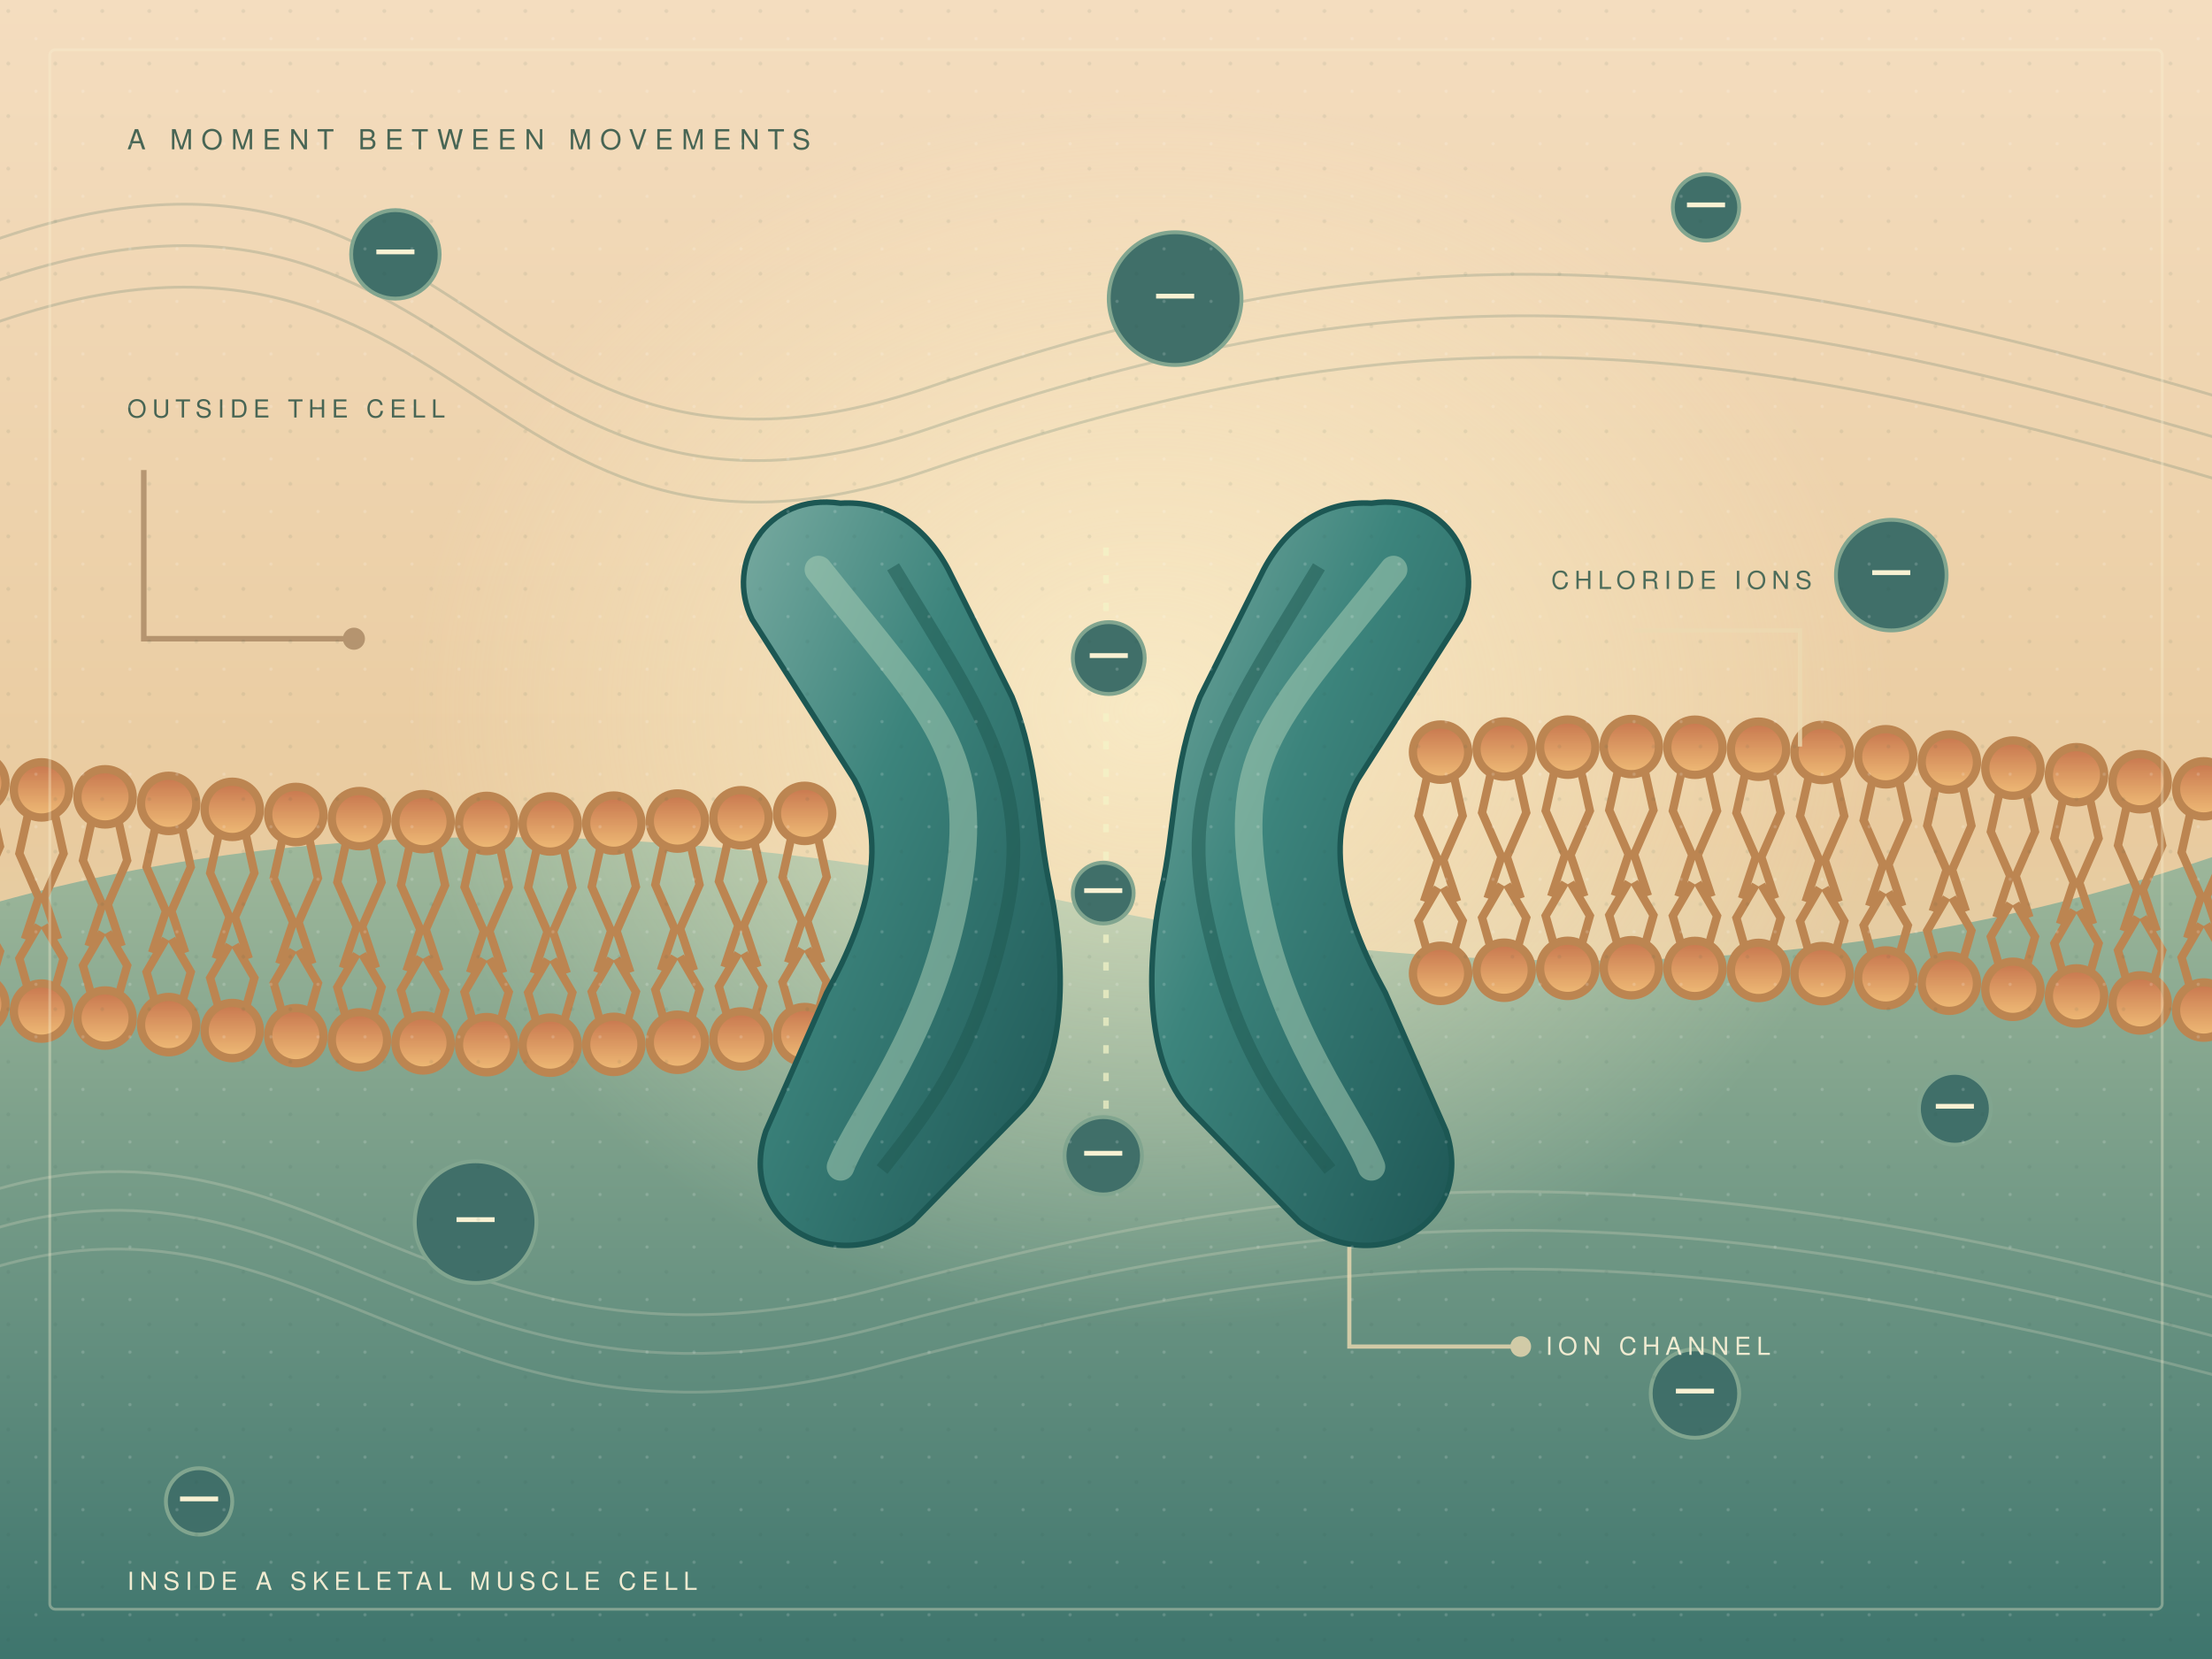
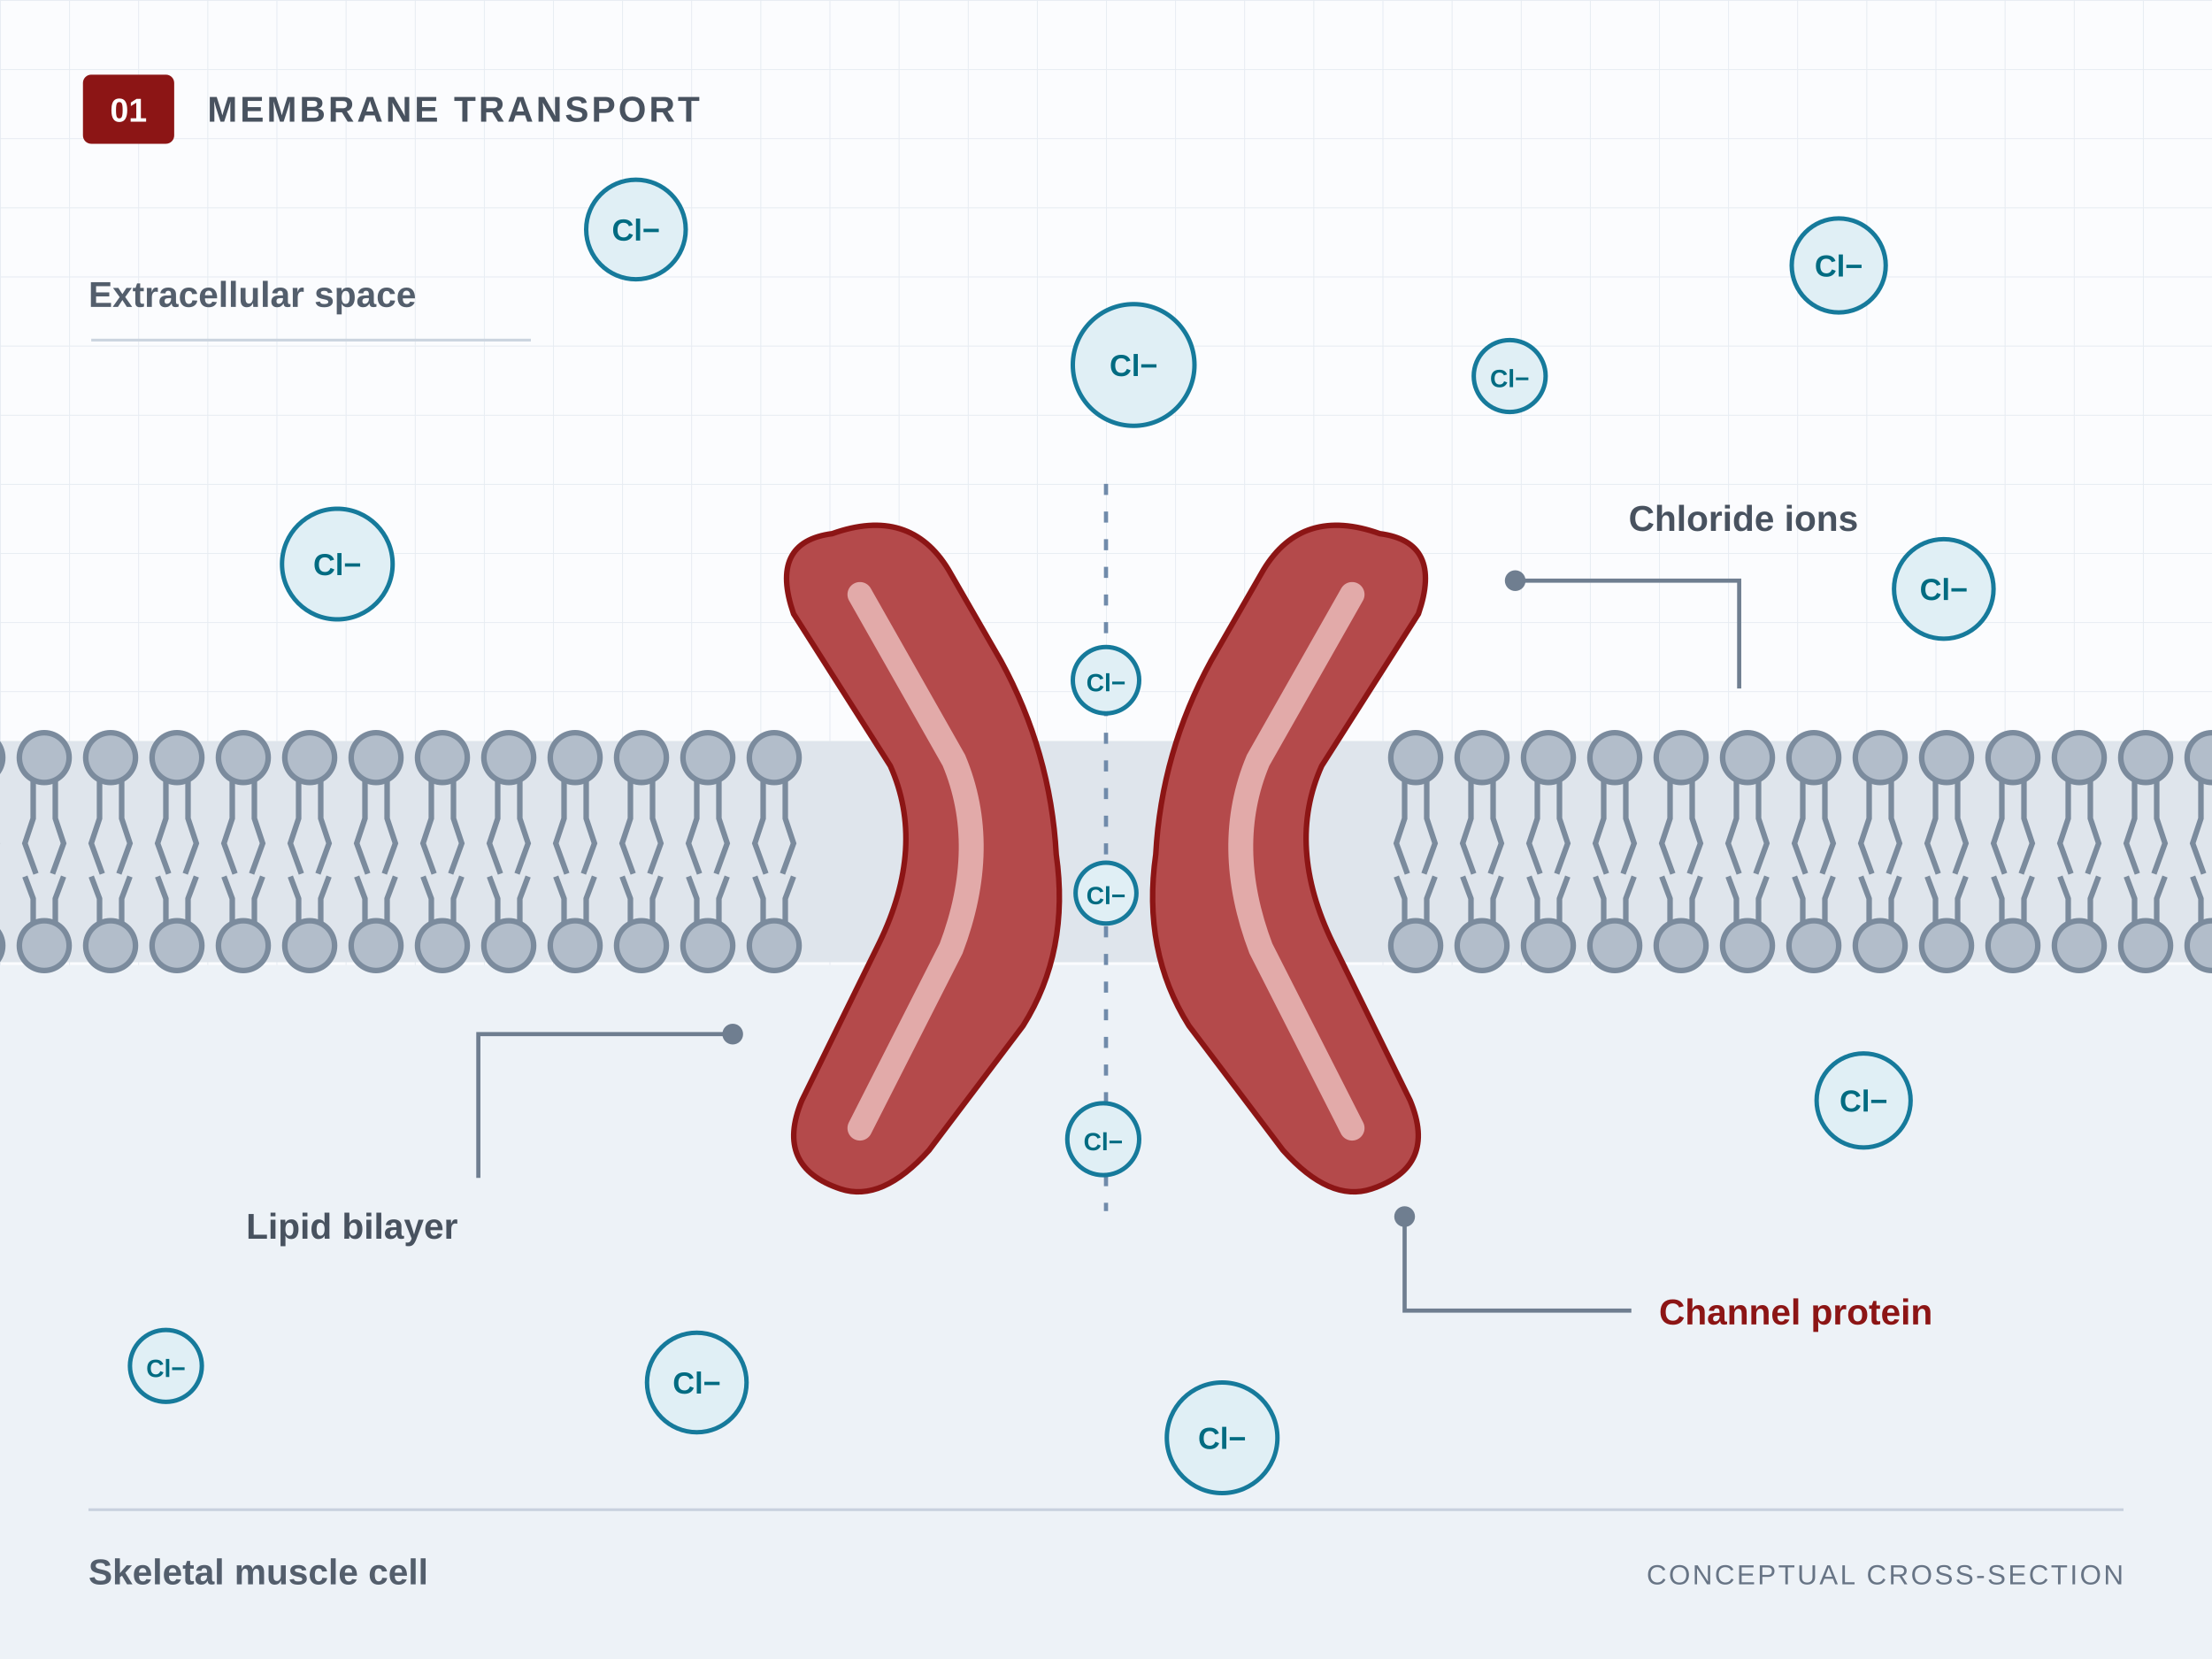
<svg xmlns="http://www.w3.org/2000/svg" viewBox="0 0 800 600">
  <defs>
-     <linearGradient id="bg" x2="0" y2="1">
-       <stop stop-color="#f4ddbf" />
-       <stop offset=".5" stop-color="#e9cb9f" />
-       <stop offset="1" stop-color="#ccd6b7" />
-     </linearGradient>
-     <linearGradient id="cell" x2="0" y2="1">
-       <stop stop-color="#9fb89b" />
-       <stop offset="1" stop-color="#3e756d" />
-     </linearGradient>
-     <linearGradient id="protein" x2="1" y2="1">
-       <stop stop-color="#78aaa0" />
-       <stop offset=".4" stop-color="#3c847c" />
-       <stop offset="1" stop-color="#1d5554" />
-     </linearGradient>
-     <linearGradient id="lipid" x2="0" y2="1">
-       <stop stop-color="#c7764e" />
-       <stop offset="1" stop-color="#f0bc77" />
-     </linearGradient>
-     <radialGradient id="glow">
-       <stop stop-color="#fff8d6" stop-opacity=".65" />
-       <stop offset="1" stop-color="#fff8d6" stop-opacity="0" />
-     </radialGradient>
-     <pattern id="grain" width="17" height="19" patternUnits="userSpaceOnUse">
-       <circle cx="3" cy="4" r=".7" fill="#264f44" opacity=".08" />
-       <circle cx="13" cy="14" r=".6" fill="#fff" opacity=".16" />
+     <pattern id="grid" width="25" height="25" patternUnits="userSpaceOnUse">
+       <path d="M25 0H0V25" fill="none" stroke="#e7ecf2" stroke-width=".6" />
    </pattern>
  </defs>
-   <rect width="800" height="600" fill="url(#bg)" />
-   <path d="M0 326 Q170 279 390 327T800 310V600H0Z" fill="url(#cell)" />
-   <ellipse cx="416" cy="257" rx="270" ry="225" fill="url(#glow)" />
-   <g fill="none" stroke="#4c7162" opacity=".22">
-     <path d="M-30 98C170 9 164 199 336 140S619 86 840 155" />
-     <path d="M-30 113C170 24 164 214 336 155S619 101 840 170" />
-     <path d="M-30 128C170 39 164 229 336 170S619 116 840 185" />
+   <rect width="800" height="600" fill="#fbfcfe" />
+   <rect width="800" height="600" fill="url(#grid)" />
+   <path d="M0 349H800V600H0Z" fill="#edf2f7" />
+   <g font-family="Arial,Helvetica,sans-serif">
+     <rect x="30" y="27" width="33" height="25" rx="3" fill="#8c1515" />
+     <text x="46.5" y="44" text-anchor="middle" fill="white" font-size="12" font-weight="700">01</text>
+     <text x="75" y="44" fill="#48525f" font-size="13" font-weight="600" letter-spacing="1">MEMBRANE TRANSPORT</text>
+     <text x="32" y="111" fill="#535e6c" font-size="13" font-weight="600">Extracellular space</text>
+     <path d="M33 123h159" stroke="#cbd4df" />
+     <rect x="0" y="268" width="800" height="80" fill="#dfe5ec" />
+     <g fill="#b2bdca" stroke="#7b8b9d" stroke-width="2">
+       <path d="M-12 282v14l-3 9 4 11M-4 282v14l3 9-4 11M-12 335v-10l-3-8M-4 335v-10l3-8" fill="none" />
+       <circle cx="-8" cy="274" r="9" />
+       <circle cx="-8" cy="342" r="9" />
+     </g>
+     <g fill="#b2bdca" stroke="#7b8b9d" stroke-width="2">
+       <path d="M12 282v14l-3 9 4 11M20 282v14l3 9-4 11M12 335v-10l-3-8M20 335v-10l3-8" fill="none" />
+       <circle cx="16" cy="274" r="9" />
+       <circle cx="16" cy="342" r="9" />
+     </g>
+     <g fill="#b2bdca" stroke="#7b8b9d" stroke-width="2">
+       <path d="M36 282v14l-3 9 4 11M44 282v14l3 9-4 11M36 335v-10l-3-8M44 335v-10l3-8" fill="none" />
+       <circle cx="40" cy="274" r="9" />
+       <circle cx="40" cy="342" r="9" />
+     </g>
+     <g fill="#b2bdca" stroke="#7b8b9d" stroke-width="2">
+       <path d="M60 282v14l-3 9 4 11M68 282v14l3 9-4 11M60 335v-10l-3-8M68 335v-10l3-8" fill="none" />
+       <circle cx="64" cy="274" r="9" />
+       <circle cx="64" cy="342" r="9" />
+     </g>
+     <g fill="#b2bdca" stroke="#7b8b9d" stroke-width="2">
+       <path d="M84 282v14l-3 9 4 11M92 282v14l3 9-4 11M84 335v-10l-3-8M92 335v-10l3-8" fill="none" />
+       <circle cx="88" cy="274" r="9" />
+       <circle cx="88" cy="342" r="9" />
+     </g>
+     <g fill="#b2bdca" stroke="#7b8b9d" stroke-width="2">
+       <path d="M108 282v14l-3 9 4 11M116 282v14l3 9-4 11M108 335v-10l-3-8M116 335v-10l3-8" fill="none" />
+       <circle cx="112" cy="274" r="9" />
+       <circle cx="112" cy="342" r="9" />
+     </g>
+     <g fill="#b2bdca" stroke="#7b8b9d" stroke-width="2">
+       <path d="M132 282v14l-3 9 4 11M140 282v14l3 9-4 11M132 335v-10l-3-8M140 335v-10l3-8" fill="none" />
+       <circle cx="136" cy="274" r="9" />
+       <circle cx="136" cy="342" r="9" />
+     </g>
+     <g fill="#b2bdca" stroke="#7b8b9d" stroke-width="2">
+       <path d="M156 282v14l-3 9 4 11M164 282v14l3 9-4 11M156 335v-10l-3-8M164 335v-10l3-8" fill="none" />
+       <circle cx="160" cy="274" r="9" />
+       <circle cx="160" cy="342" r="9" />
+     </g>
+     <g fill="#b2bdca" stroke="#7b8b9d" stroke-width="2">
+       <path d="M180 282v14l-3 9 4 11M188 282v14l3 9-4 11M180 335v-10l-3-8M188 335v-10l3-8" fill="none" />
+       <circle cx="184" cy="274" r="9" />
+       <circle cx="184" cy="342" r="9" />
+     </g>
+     <g fill="#b2bdca" stroke="#7b8b9d" stroke-width="2">
+       <path d="M204 282v14l-3 9 4 11M212 282v14l3 9-4 11M204 335v-10l-3-8M212 335v-10l3-8" fill="none" />
+       <circle cx="208" cy="274" r="9" />
+       <circle cx="208" cy="342" r="9" />
+     </g>
+     <g fill="#b2bdca" stroke="#7b8b9d" stroke-width="2">
+       <path d="M228 282v14l-3 9 4 11M236 282v14l3 9-4 11M228 335v-10l-3-8M236 335v-10l3-8" fill="none" />
+       <circle cx="232" cy="274" r="9" />
+       <circle cx="232" cy="342" r="9" />
+     </g>
+     <g fill="#b2bdca" stroke="#7b8b9d" stroke-width="2">
+       <path d="M252 282v14l-3 9 4 11M260 282v14l3 9-4 11M252 335v-10l-3-8M260 335v-10l3-8" fill="none" />
+       <circle cx="256" cy="274" r="9" />
+       <circle cx="256" cy="342" r="9" />
+     </g>
+     <g fill="#b2bdca" stroke="#7b8b9d" stroke-width="2">
+       <path d="M276 282v14l-3 9 4 11M284 282v14l3 9-4 11M276 335v-10l-3-8M284 335v-10l3-8" fill="none" />
+       <circle cx="280" cy="274" r="9" />
+       <circle cx="280" cy="342" r="9" />
+     </g>
+     <g fill="#b2bdca" stroke="#7b8b9d" stroke-width="2">
+       <path d="M508 282v14l-3 9 4 11M516 282v14l3 9-4 11M508 335v-10l-3-8M516 335v-10l3-8" fill="none" />
+       <circle cx="512" cy="274" r="9" />
+       <circle cx="512" cy="342" r="9" />
+     </g>
+     <g fill="#b2bdca" stroke="#7b8b9d" stroke-width="2">
+       <path d="M532 282v14l-3 9 4 11M540 282v14l3 9-4 11M532 335v-10l-3-8M540 335v-10l3-8" fill="none" />
+       <circle cx="536" cy="274" r="9" />
+       <circle cx="536" cy="342" r="9" />
+     </g>
+     <g fill="#b2bdca" stroke="#7b8b9d" stroke-width="2">
+       <path d="M556 282v14l-3 9 4 11M564 282v14l3 9-4 11M556 335v-10l-3-8M564 335v-10l3-8" fill="none" />
+       <circle cx="560" cy="274" r="9" />
+       <circle cx="560" cy="342" r="9" />
+     </g>
+     <g fill="#b2bdca" stroke="#7b8b9d" stroke-width="2">
+       <path d="M580 282v14l-3 9 4 11M588 282v14l3 9-4 11M580 335v-10l-3-8M588 335v-10l3-8" fill="none" />
+       <circle cx="584" cy="274" r="9" />
+       <circle cx="584" cy="342" r="9" />
+     </g>
+     <g fill="#b2bdca" stroke="#7b8b9d" stroke-width="2">
+       <path d="M604 282v14l-3 9 4 11M612 282v14l3 9-4 11M604 335v-10l-3-8M612 335v-10l3-8" fill="none" />
+       <circle cx="608" cy="274" r="9" />
+       <circle cx="608" cy="342" r="9" />
+     </g>
+     <g fill="#b2bdca" stroke="#7b8b9d" stroke-width="2">
+       <path d="M628 282v14l-3 9 4 11M636 282v14l3 9-4 11M628 335v-10l-3-8M636 335v-10l3-8" fill="none" />
+       <circle cx="632" cy="274" r="9" />
+       <circle cx="632" cy="342" r="9" />
+     </g>
+     <g fill="#b2bdca" stroke="#7b8b9d" stroke-width="2">
+       <path d="M652 282v14l-3 9 4 11M660 282v14l3 9-4 11M652 335v-10l-3-8M660 335v-10l3-8" fill="none" />
+       <circle cx="656" cy="274" r="9" />
+       <circle cx="656" cy="342" r="9" />
+     </g>
+     <g fill="#b2bdca" stroke="#7b8b9d" stroke-width="2">
+       <path d="M676 282v14l-3 9 4 11M684 282v14l3 9-4 11M676 335v-10l-3-8M684 335v-10l3-8" fill="none" />
+       <circle cx="680" cy="274" r="9" />
+       <circle cx="680" cy="342" r="9" />
+     </g>
+     <g fill="#b2bdca" stroke="#7b8b9d" stroke-width="2">
+       <path d="M700 282v14l-3 9 4 11M708 282v14l3 9-4 11M700 335v-10l-3-8M708 335v-10l3-8" fill="none" />
+       <circle cx="704" cy="274" r="9" />
+       <circle cx="704" cy="342" r="9" />
+     </g>
+     <g fill="#b2bdca" stroke="#7b8b9d" stroke-width="2">
+       <path d="M724 282v14l-3 9 4 11M732 282v14l3 9-4 11M724 335v-10l-3-8M732 335v-10l3-8" fill="none" />
+       <circle cx="728" cy="274" r="9" />
+       <circle cx="728" cy="342" r="9" />
+     </g>
+     <g fill="#b2bdca" stroke="#7b8b9d" stroke-width="2">
+       <path d="M748 282v14l-3 9 4 11M756 282v14l3 9-4 11M748 335v-10l-3-8M756 335v-10l3-8" fill="none" />
+       <circle cx="752" cy="274" r="9" />
+       <circle cx="752" cy="342" r="9" />
+     </g>
+     <g fill="#b2bdca" stroke="#7b8b9d" stroke-width="2">
+       <path d="M772 282v14l-3 9 4 11M780 282v14l3 9-4 11M772 335v-10l-3-8M780 335v-10l3-8" fill="none" />
+       <circle cx="776" cy="274" r="9" />
+       <circle cx="776" cy="342" r="9" />
+     </g>
+     <g fill="#b2bdca" stroke="#7b8b9d" stroke-width="2">
+       <path d="M796 282v14l-3 9 4 11M804 282v14l3 9-4 11M796 335v-10l-3-8M804 335v-10l3-8" fill="none" />
+       <circle cx="800" cy="274" r="9" />
+       <circle cx="800" cy="342" r="9" />
+     </g>
+     <g stroke="#8c1515" stroke-width="2">
+       <path d="M301 193Q278 196 287 222L322 277Q335 306 318 341L290 398Q280 422 304 430Q319 435 336 416L370 371Q387 344 382 309Q380 272 362 239L343 206Q329 183 301 193Z" fill="#b44a4b" />
+       <path d="M499 193Q522 196 513 222L478 277Q465 306 482 341L510 398Q520 422 496 430Q481 435 464 416L430 371Q413 344 418 309Q420 272 438 239L457 206Q471 183 499 193Z" fill="#b44a4b" />
+     </g>
+     <g fill="none" stroke="#e2aaa9" stroke-width="9" stroke-linecap="round">
+       <path d="M311 215L345 275Q358 306 344 343L311 408" />
+       <path d="M489 215L455 275Q442 306 456 343L489 408" />
+     </g>
+     <path d="M400 175v263" stroke="#708baa" stroke-width="1.5" stroke-dasharray="4 6" />
+     <g stroke="#6f7e90" stroke-width="1.5" fill="none">
+       <path d="M548 210h81v39" />
+       <circle cx="548" cy="210" r="3" fill="#6f7e90" />
+       <path d="M265 374h-92v52" />
+       <circle cx="265" cy="374" r="3" fill="#6f7e90" />
+       <path d="M508 440v34h82" />
+       <circle cx="508" cy="440" r="3" fill="#6f7e90" />
+     </g>
+     <text x="589" y="192" fill="#48525f" font-size="13" font-weight="600">Chloride ions</text>
+     <text x="89" y="448" fill="#48525f" font-size="13" font-weight="600">Lipid bilayer</text>
+     <text x="600" y="479" fill="#8c1515" font-size="13" font-weight="600">Channel protein</text>
+     <circle cx="230" cy="83" r="18" fill="#e0eff5" stroke="#167a9b" stroke-width="1.6" />
+     <text x="230" y="87" text-anchor="middle" font-size="11" font-weight="600" fill="#006b81">Cl−</text>
+     <circle cx="665" cy="96" r="17" fill="#e0eff5" stroke="#167a9b" stroke-width="1.6" />
+     <text x="665" y="100" text-anchor="middle" font-size="11" font-weight="600" fill="#006b81">Cl−</text>
+     <circle cx="546" cy="136" r="13" fill="#e0eff5" stroke="#167a9b" stroke-width="1.6" />
+     <text x="546" y="140" text-anchor="middle" font-size="9" font-weight="600" fill="#006b81">Cl−</text>
+     <circle cx="410" cy="132" r="22" fill="#e0eff5" stroke="#167a9b" stroke-width="1.6" />
+     <text x="410" y="136" text-anchor="middle" font-size="11" font-weight="600" fill="#006b81">Cl−</text>
+     <circle cx="122" cy="204" r="20" fill="#e0eff5" stroke="#167a9b" stroke-width="1.6" />
+     <text x="122" y="208" text-anchor="middle" font-size="11" font-weight="600" fill="#006b81">Cl−</text>
+     <circle cx="703" cy="213" r="18" fill="#e0eff5" stroke="#167a9b" stroke-width="1.6" />
+     <text x="703" y="217" text-anchor="middle" font-size="11" font-weight="600" fill="#006b81">Cl−</text>
+     <circle cx="400" cy="246" r="12" fill="#e0eff5" stroke="#167a9b" stroke-width="1.6" />
+     <text x="400" y="250" text-anchor="middle" font-size="9" font-weight="600" fill="#006b81">Cl−</text>
+     <circle cx="400" cy="323" r="11" fill="#e0eff5" stroke="#167a9b" stroke-width="1.6" />
+     <text x="400" y="327" text-anchor="middle" font-size="9" font-weight="600" fill="#006b81">Cl−</text>
+     <circle cx="399" cy="412" r="13" fill="#e0eff5" stroke="#167a9b" stroke-width="1.6" />
+     <text x="399" y="416" text-anchor="middle" font-size="9" font-weight="600" fill="#006b81">Cl−</text>
+     <circle cx="252" cy="500" r="18" fill="#e0eff5" stroke="#167a9b" stroke-width="1.6" />
+     <text x="252" y="504" text-anchor="middle" font-size="11" font-weight="600" fill="#006b81">Cl−</text>
+     <circle cx="674" cy="398" r="17" fill="#e0eff5" stroke="#167a9b" stroke-width="1.6" />
+     <text x="674" y="402" text-anchor="middle" font-size="11" font-weight="600" fill="#006b81">Cl−</text>
+     <circle cx="60" cy="494" r="13" fill="#e0eff5" stroke="#167a9b" stroke-width="1.6" />
+     <text x="60" y="498" text-anchor="middle" font-size="9" font-weight="600" fill="#006b81">Cl−</text>
+     <circle cx="442" cy="520" r="20" fill="#e0eff5" stroke="#167a9b" stroke-width="1.6" />
+     <text x="442" y="524" text-anchor="middle" font-size="11" font-weight="600" fill="#006b81">Cl−</text>
+     <path d="M32 546H768" stroke="#c8d1de" />
+     <text x="32" y="573" fill="#535e6c" font-size="13" font-weight="600">Skeletal muscle cell</text>
+     <text x="768" y="573" fill="#677485" font-size="10" text-anchor="end" letter-spacing=".8">CONCEPTUAL CROSS-SECTION</text>
  </g>
-   <g fill="none" stroke="#f9eed4" opacity=".21">
-     <path d="M-30 441C107 378 150 511 318 466S604 413 840 480" />
-     <path d="M-30 455C107 392 150 525 318 480S604 427 840 494" />
-     <path d="M-30 469C107 406 150 539 318 494S604 441 840 508" />
-   </g>
-   <g font-family="Helvetica,Arial,sans-serif" font-size="10" letter-spacing="3" fill="#486554">
-     <text x="46" y="54">A MOMENT BETWEEN MOVEMENTS</text>
-     <text x="46" y="151" font-size="9" letter-spacing="2">OUTSIDE THE CELL</text>
-   </g>
-   <g stroke="#7d5a37" stroke-width="2" opacity=".5">
-     <path d="M52 170v61h76" fill="none" />
-     <circle cx="128" cy="231" r="3" fill="#7d5a37" />
-   </g>
-   <g stroke="#bc8551" stroke-width="3" fill="url(#lipid)">
-     <path d="M-12 288.105l-4 18 7 16-5 15M-4 288.105l4 18-7 16 5 15M-12 358.105l-4-14 7-12M-4 358.105l4-14-7-12" fill="none" />
-     <circle cx="-8" cy="283.105" r="10" />
-     <circle cx="-8" cy="363.105" r="10" />
-   </g>
-   <g stroke="#bc8551" stroke-width="3" fill="url(#lipid)">
-     <path d="M11 290.676l-4 18 7 16-5 15M19 290.676l4 18-7 16 5 15M11 360.676l-4-14 7-12M19 360.676l4-14-7-12" fill="none" />
-     <circle cx="15" cy="285.676" r="10" />
-     <circle cx="15" cy="365.676" r="10" />
-   </g>
-   <g stroke="#bc8551" stroke-width="3" fill="url(#lipid)">
-     <path d="M34 293.191l-4 18 7 16-5 15M42 293.191l4 18-7 16 5 15M34 363.191l-4-14 7-12M42 363.191l4-14-7-12" fill="none" />
-     <circle cx="38" cy="288.191" r="10" />
-     <circle cx="38" cy="368.191" r="10" />
-   </g>
-   <g stroke="#bc8551" stroke-width="3" fill="url(#lipid)">
-     <path d="M57 295.564l-4 18 7 16-5 15M65 295.564l4 18-7 16 5 15M57 365.564l-4-14 7-12M65 365.564l4-14-7-12" fill="none" />
-     <circle cx="61" cy="290.564" r="10" />
-     <circle cx="61" cy="370.564" r="10" />
-   </g>
-   <g stroke="#bc8551" stroke-width="3" fill="url(#lipid)">
-     <path d="M80 297.716l-4 18 7 16-5 15M88 297.716l4 18-7 16 5 15M80 367.716l-4-14 7-12M88 367.716l4-14-7-12" fill="none" />
-     <circle cx="84" cy="292.716" r="10" />
-     <circle cx="84" cy="372.716" r="10" />
-   </g>
-   <g stroke="#bc8551" stroke-width="3" fill="url(#lipid)">
-     <path d="M103 299.573l-4 18 7 16-5 15M111 299.573l4 18-7 16 5 15M103 369.573l-4-14 7-12M111 369.573l4-14-7-12" fill="none" />
-     <circle cx="107" cy="294.573" r="10" />
-     <circle cx="107" cy="374.573" r="10" />
-   </g>
-   <g stroke="#bc8551" stroke-width="3" fill="url(#lipid)">
-     <path d="M126 301.074l-4 18 7 16-5 15M134 301.074l4 18-7 16 5 15M126 371.074l-4-14 7-12M134 371.074l4-14-7-12" fill="none" />
-     <circle cx="130" cy="296.074" r="10" />
-     <circle cx="130" cy="376.074" r="10" />
-   </g>
-   <g stroke="#bc8551" stroke-width="3" fill="url(#lipid)">
-     <path d="M149 302.167l-4 18 7 16-5 15M157 302.167l4 18-7 16 5 15M149 372.167l-4-14 7-12M157 372.167l4-14-7-12" fill="none" />
-     <circle cx="153" cy="297.167" r="10" />
-     <circle cx="153" cy="377.167" r="10" />
-   </g>
-   <g stroke="#bc8551" stroke-width="3" fill="url(#lipid)">
-     <path d="M172 302.815l-4 18 7 16-5 15M180 302.815l4 18-7 16 5 15M172 372.815l-4-14 7-12M180 372.815l4-14-7-12" fill="none" />
-     <circle cx="176" cy="297.815" r="10" />
-     <circle cx="176" cy="377.815" r="10" />
-   </g>
-   <g stroke="#bc8551" stroke-width="3" fill="url(#lipid)">
-     <path d="M195 302.997l-4 18 7 16-5 15M203 302.997l4 18-7 16 5 15M195 372.997l-4-14 7-12M203 372.997l4-14-7-12" fill="none" />
-     <circle cx="199" cy="297.997" r="10" />
-     <circle cx="199" cy="377.997" r="10" />
-   </g>
-   <g stroke="#bc8551" stroke-width="3" fill="url(#lipid)">
-     <path d="M218 302.706l-4 18 7 16-5 15M226 302.706l4 18-7 16 5 15M218 372.706l-4-14 7-12M226 372.706l4-14-7-12" fill="none" />
-     <circle cx="222" cy="297.706" r="10" />
-     <circle cx="222" cy="377.706" r="10" />
-   </g>
-   <g stroke="#bc8551" stroke-width="3" fill="url(#lipid)">
-     <path d="M241 301.953l-4 18 7 16-5 15M249 301.953l4 18-7 16 5 15M241 371.953l-4-14 7-12M249 371.953l4-14-7-12" fill="none" />
-     <circle cx="245" cy="296.953" r="10" />
-     <circle cx="245" cy="376.953" r="10" />
-   </g>
-   <g stroke="#bc8551" stroke-width="3" fill="url(#lipid)">
-     <path d="M264 300.762l-4 18 7 16-5 15M272 300.762l4 18-7 16 5 15M264 370.762l-4-14 7-12M272 370.762l4-14-7-12" fill="none" />
-     <circle cx="268" cy="295.762" r="10" />
-     <circle cx="268" cy="375.762" r="10" />
-   </g>
-   <g stroke="#bc8551" stroke-width="3" fill="url(#lipid)">
-     <path d="M287 299.175l-4 18 7 16-5 15M295 299.175l4 18-7 16 5 15M287 369.175l-4-14 7-12M295 369.175l4-14-7-12" fill="none" />
-     <circle cx="291" cy="294.175" r="10" />
-     <circle cx="291" cy="374.175" r="10" />
-   </g>
-   <g stroke="#bc8551" stroke-width="3" fill="url(#lipid)">
-     <path d="M517 277.024l-4 18 7 16-5 15M525 277.024l4 18-7 16 5 15M517 347.024l-4-14 7-12M525 347.024l4-14-7-12" fill="none" />
-     <circle cx="521" cy="272.024" r="10" />
-     <circle cx="521" cy="352.024" r="10" />
-   </g>
-   <g stroke="#bc8551" stroke-width="3" fill="url(#lipid)">
-     <path d="M540 275.899l-4 18 7 16-5 15M548 275.899l4 18-7 16 5 15M540 345.899l-4-14 7-12M548 345.899l4-14-7-12" fill="none" />
-     <circle cx="544" cy="270.899" r="10" />
-     <circle cx="544" cy="350.899" r="10" />
-   </g>
-   <g stroke="#bc8551" stroke-width="3" fill="url(#lipid)">
-     <path d="M563 275.217l-4 18 7 16-5 15M571 275.217l4 18-7 16 5 15M563 345.217l-4-14 7-12M571 345.217l4-14-7-12" fill="none" />
-     <circle cx="567" cy="270.217" r="10" />
-     <circle cx="567" cy="350.217" r="10" />
-   </g>
-   <g stroke="#bc8551" stroke-width="3" fill="url(#lipid)">
-     <path d="M586 275l-4 18 7 16-5 15M594 275l4 18-7 16 5 15M586 345l-4-14 7-12M594 345l4-14-7-12" fill="none" />
-     <circle cx="590" cy="270" r="10" />
-     <circle cx="590" cy="350" r="10" />
-   </g>
-   <g stroke="#bc8551" stroke-width="3" fill="url(#lipid)">
-     <path d="M609 275.256l-4 18 7 16-5 15M617 275.256l4 18-7 16 5 15M609 345.256l-4-14 7-12M617 345.256l4-14-7-12" fill="none" />
-     <circle cx="613" cy="270.256" r="10" />
-     <circle cx="613" cy="350.256" r="10" />
-   </g>
-   <g stroke="#bc8551" stroke-width="3" fill="url(#lipid)">
-     <path d="M632 275.976l-4 18 7 16-5 15M640 275.976l4 18-7 16 5 15M632 345.976l-4-14 7-12M640 345.976l4-14-7-12" fill="none" />
-     <circle cx="636" cy="270.976" r="10" />
-     <circle cx="636" cy="350.976" r="10" />
-   </g>
-   <g stroke="#bc8551" stroke-width="3" fill="url(#lipid)">
-     <path d="M655 277.136l-4 18 7 16-5 15M663 277.136l4 18-7 16 5 15M655 347.136l-4-14 7-12M663 347.136l4-14-7-12" fill="none" />
-     <circle cx="659" cy="272.136" r="10" />
-     <circle cx="659" cy="352.136" r="10" />
-   </g>
-   <g stroke="#bc8551" stroke-width="3" fill="url(#lipid)">
-     <path d="M678 278.696l-4 18 7 16-5 15M686 278.696l4 18-7 16 5 15M678 348.696l-4-14 7-12M686 348.696l4-14-7-12" fill="none" />
-     <circle cx="682" cy="273.696" r="10" />
-     <circle cx="682" cy="353.696" r="10" />
-   </g>
-   <g stroke="#bc8551" stroke-width="3" fill="url(#lipid)">
-     <path d="M701 280.604l-4 18 7 16-5 15M709 280.604l4 18-7 16 5 15M701 350.604l-4-14 7-12M709 350.604l4-14-7-12" fill="none" />
-     <circle cx="705" cy="275.604" r="10" />
-     <circle cx="705" cy="355.604" r="10" />
-   </g>
-   <g stroke="#bc8551" stroke-width="3" fill="url(#lipid)">
-     <path d="M724 282.795l-4 18 7 16-5 15M732 282.795l4 18-7 16 5 15M724 352.795l-4-14 7-12M732 352.795l4-14-7-12" fill="none" />
-     <circle cx="728" cy="277.795" r="10" />
-     <circle cx="728" cy="357.795" r="10" />
-   </g>
-   <g stroke="#bc8551" stroke-width="3" fill="url(#lipid)">
-     <path d="M747 285.196l-4 18 7 16-5 15M755 285.196l4 18-7 16 5 15M747 355.196l-4-14 7-12M755 355.196l4-14-7-12" fill="none" />
-     <circle cx="751" cy="280.196" r="10" />
-     <circle cx="751" cy="360.196" r="10" />
-   </g>
-   <g stroke="#bc8551" stroke-width="3" fill="url(#lipid)">
-     <path d="M770 287.725l-4 18 7 16-5 15M778 287.725l4 18-7 16 5 15M770 357.725l-4-14 7-12M778 357.725l4-14-7-12" fill="none" />
-     <circle cx="774" cy="282.725" r="10" />
-     <circle cx="774" cy="362.725" r="10" />
-   </g>
-   <g stroke="#bc8551" stroke-width="3" fill="url(#lipid)">
-     <path d="M793 290.298l-4 18 7 16-5 15M801 290.298l4 18-7 16 5 15M793 360.298l-4-14 7-12M801 360.298l4-14-7-12" fill="none" />
-     <circle cx="797" cy="285.298" r="10" />
-     <circle cx="797" cy="365.298" r="10" />
-   </g>
-   <g stroke="#bc8551" stroke-width="3" fill="url(#lipid)">
-     <path d="M816 292.826l-4 18 7 16-5 15M824 292.826l4 18-7 16 5 15M816 362.826l-4-14 7-12M824 362.826l4-14-7-12" fill="none" />
-     <circle cx="820" cy="287.826" r="10" />
-     <circle cx="820" cy="367.826" r="10" />
-   </g>
-   <g stroke="#1c5753" stroke-width="2">
-     <path d="M304 182C277 178 262 204 272 224L309 282C321 304 315 330 299 359L277 409C266 442 302 463 330 442L370 401C385 385 386 352 380 322C375 300 376 277 366 252L343 206C334 189 320 181 304 182Z" fill="url(#protein)" />
-     <path d="M496 182C523 178 538 204 528 224L491 282C479 304 485 330 501 359L523 409C534 442 498 463 470 442L430 401C415 385 414 352 420 322C425 300 424 277 434 252L457 206C466 189 480 181 496 182Z" fill="url(#protein)" />
-   </g>
-   <g fill="none" stroke="#add2b7" stroke-width="10" stroke-linecap="round" opacity=".5">
-     <path d="M296 206C339 260 355 272 346 323S311 404 304 422" />
-     <path d="M504 206C461 260 445 272 454 323S489 404 496 422" />
-   </g>
-   <g fill="none" stroke="#1d5750" stroke-width="5" opacity=".5">
-     <path d="M323 205C353 255 374 282 364 330S338 399 319 423" />
-     <path d="M477 205C447 255 426 282 436 330S462 399 481 423" />
-   </g>
-   <path d="M400 198V429" stroke="#f4f4c8" stroke-width="2" stroke-dasharray="3 7" opacity=".7" />
-   <g font-family="Georgia,serif" font-size="22" text-anchor="middle" fill="#f9f1d3">
-     <circle cx="143" cy="92" r="16" fill="#406f69" stroke="#81a58f" stroke-width="1.4" />
-     <text x="143" y="98">−</text>
-     <circle cx="617" cy="75" r="12" fill="#406f69" stroke="#81a58f" stroke-width="1.4" />
-     <text x="617" y="81">−</text>
-     <circle cx="684" cy="208" r="20" fill="#406f69" stroke="#81a58f" stroke-width="1.4" />
-     <text x="684" y="214">−</text>
-     <circle cx="425" cy="108" r="24" fill="#406f69" stroke="#81a58f" stroke-width="1.4" />
-     <text x="425" y="114">−</text>
-     <circle cx="401" cy="238" r="13" fill="#406f69" stroke="#81a58f" stroke-width="1.4" />
-     <text x="401" y="244">−</text>
-     <circle cx="399" cy="323" r="11" fill="#406f69" stroke="#81a58f" stroke-width="1.4" />
-     <text x="399" y="329">−</text>
-     <circle cx="399" cy="418" r="14" fill="#406f69" stroke="#81a58f" stroke-width="1.4" />
-     <text x="399" y="424">−</text>
-     <circle cx="613" cy="504" r="16" fill="#406f69" stroke="#81a58f" stroke-width="1.4" />
-     <text x="613" y="510">−</text>
-     <circle cx="172" cy="442" r="22" fill="#406f69" stroke="#81a58f" stroke-width="1.4" />
-     <text x="172" y="448">−</text>
-     <circle cx="72" cy="543" r="12" fill="#406f69" stroke="#81a58f" stroke-width="1.4" />
-     <text x="72" y="549">−</text>
-     <circle cx="707" cy="401" r="13" fill="#406f69" stroke="#81a58f" stroke-width="1.4" />
-     <text x="707" y="407">−</text>
-   </g>
-   <g fill="none" stroke="#ecdab1" stroke-width="1.5" opacity=".8">
-     <path d="M488 451v36h62" />
-     <circle cx="550" cy="487" r="3" fill="#ecdab1" />
-     <path d="M591 228h60v42" />
-   </g>
-   <g font-family="Helvetica,Arial,sans-serif" fill="#f0ebd1" font-size="9" letter-spacing="2">
-     <text x="559" y="490">ION CHANNEL</text>
-     <text x="46" y="575">INSIDE A SKELETAL MUSCLE CELL</text>
-   </g>
-   <g font-family="Helvetica,Arial,sans-serif" fill="#4d6c5a" font-size="9" letter-spacing="2">
-     <text x="561" y="213">CHLORIDE IONS</text>
-   </g>
-   <rect width="800" height="600" fill="url(#grain)" />
-   <rect x="18" y="18" width="764" height="564" rx="2" fill="none" stroke="#f9f0d2" stroke-opacity=".35" />
</svg>
